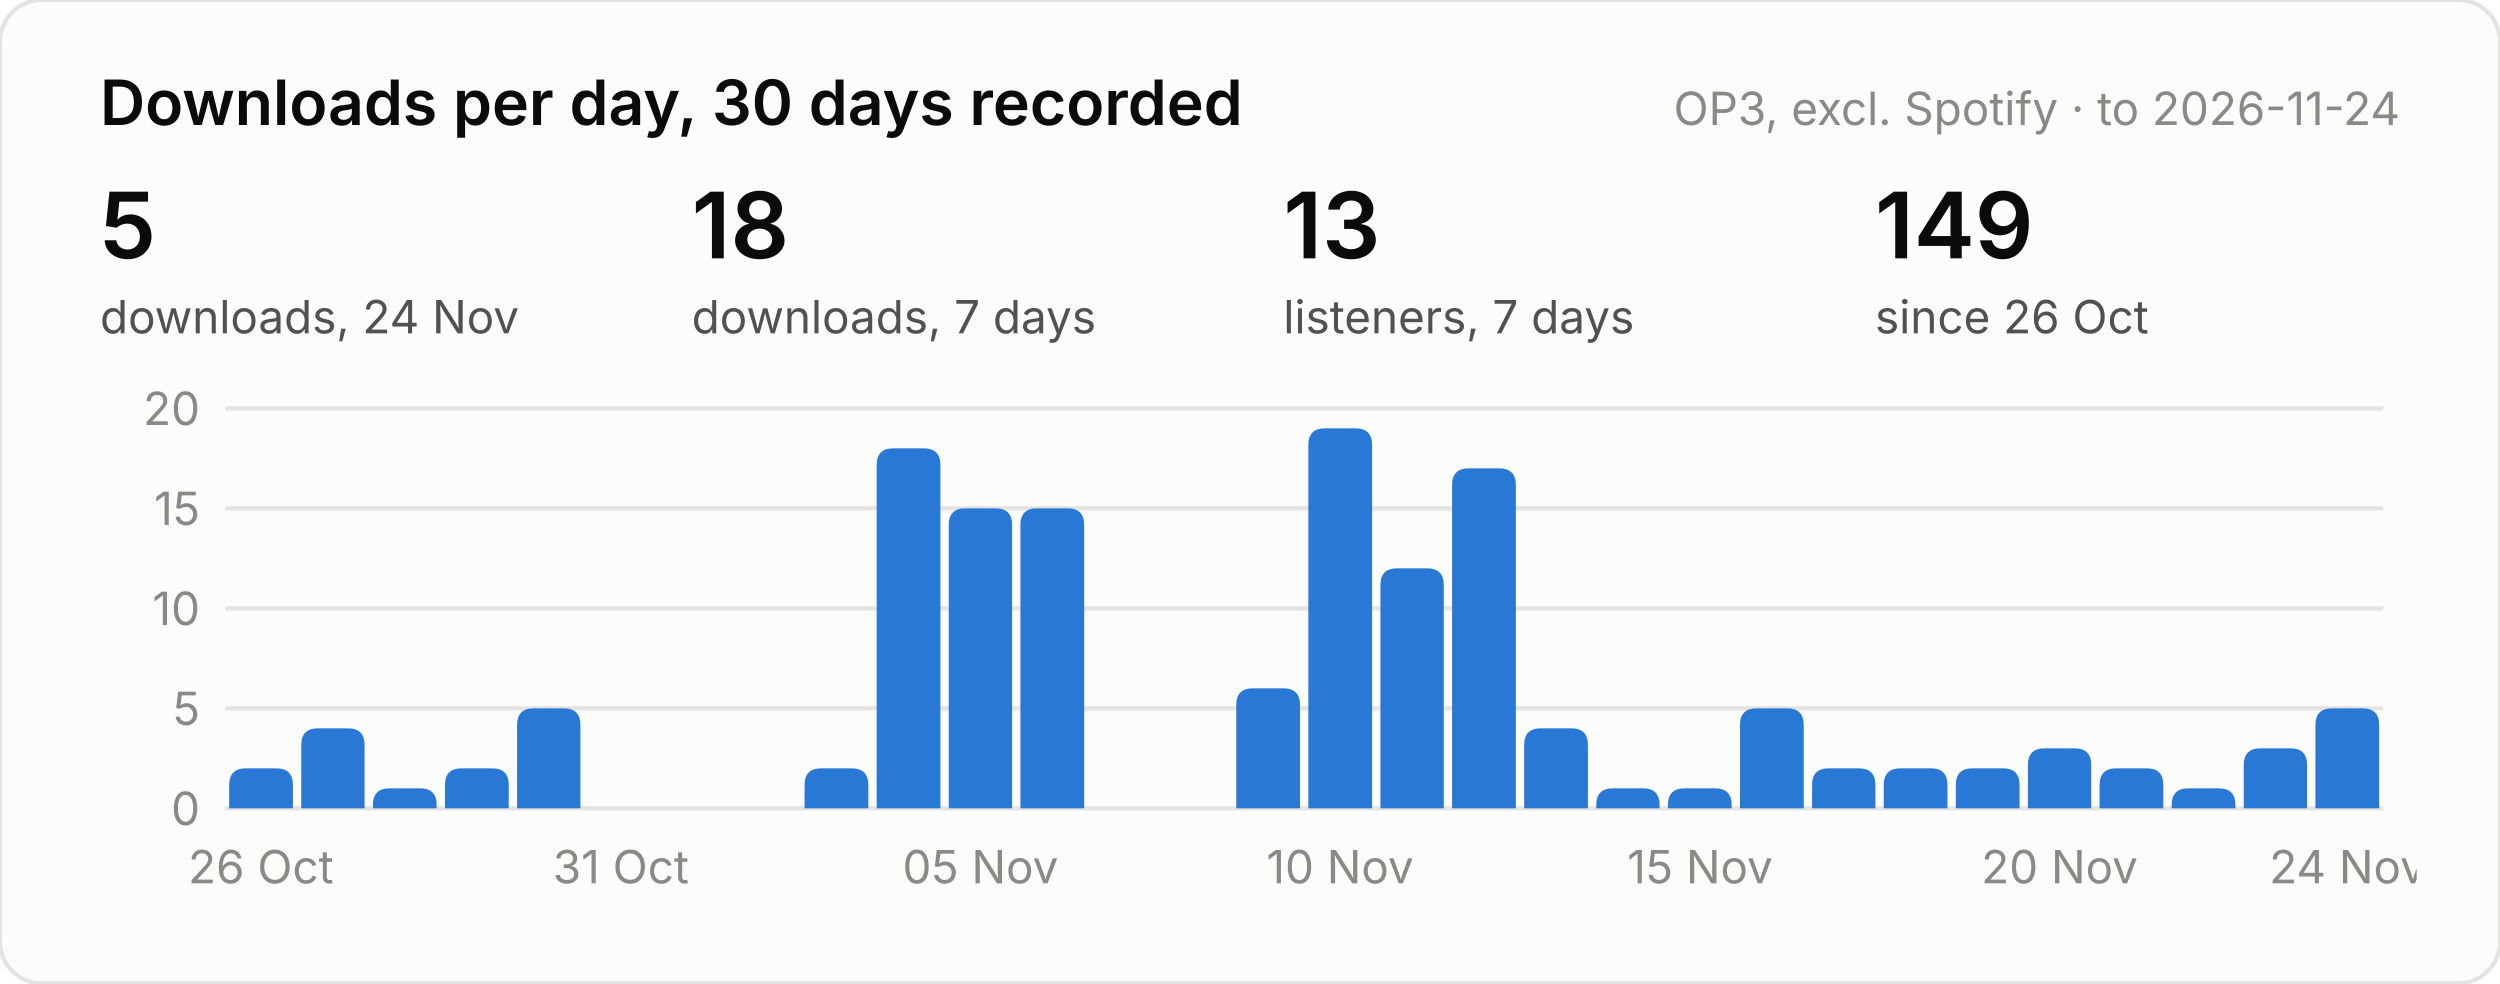
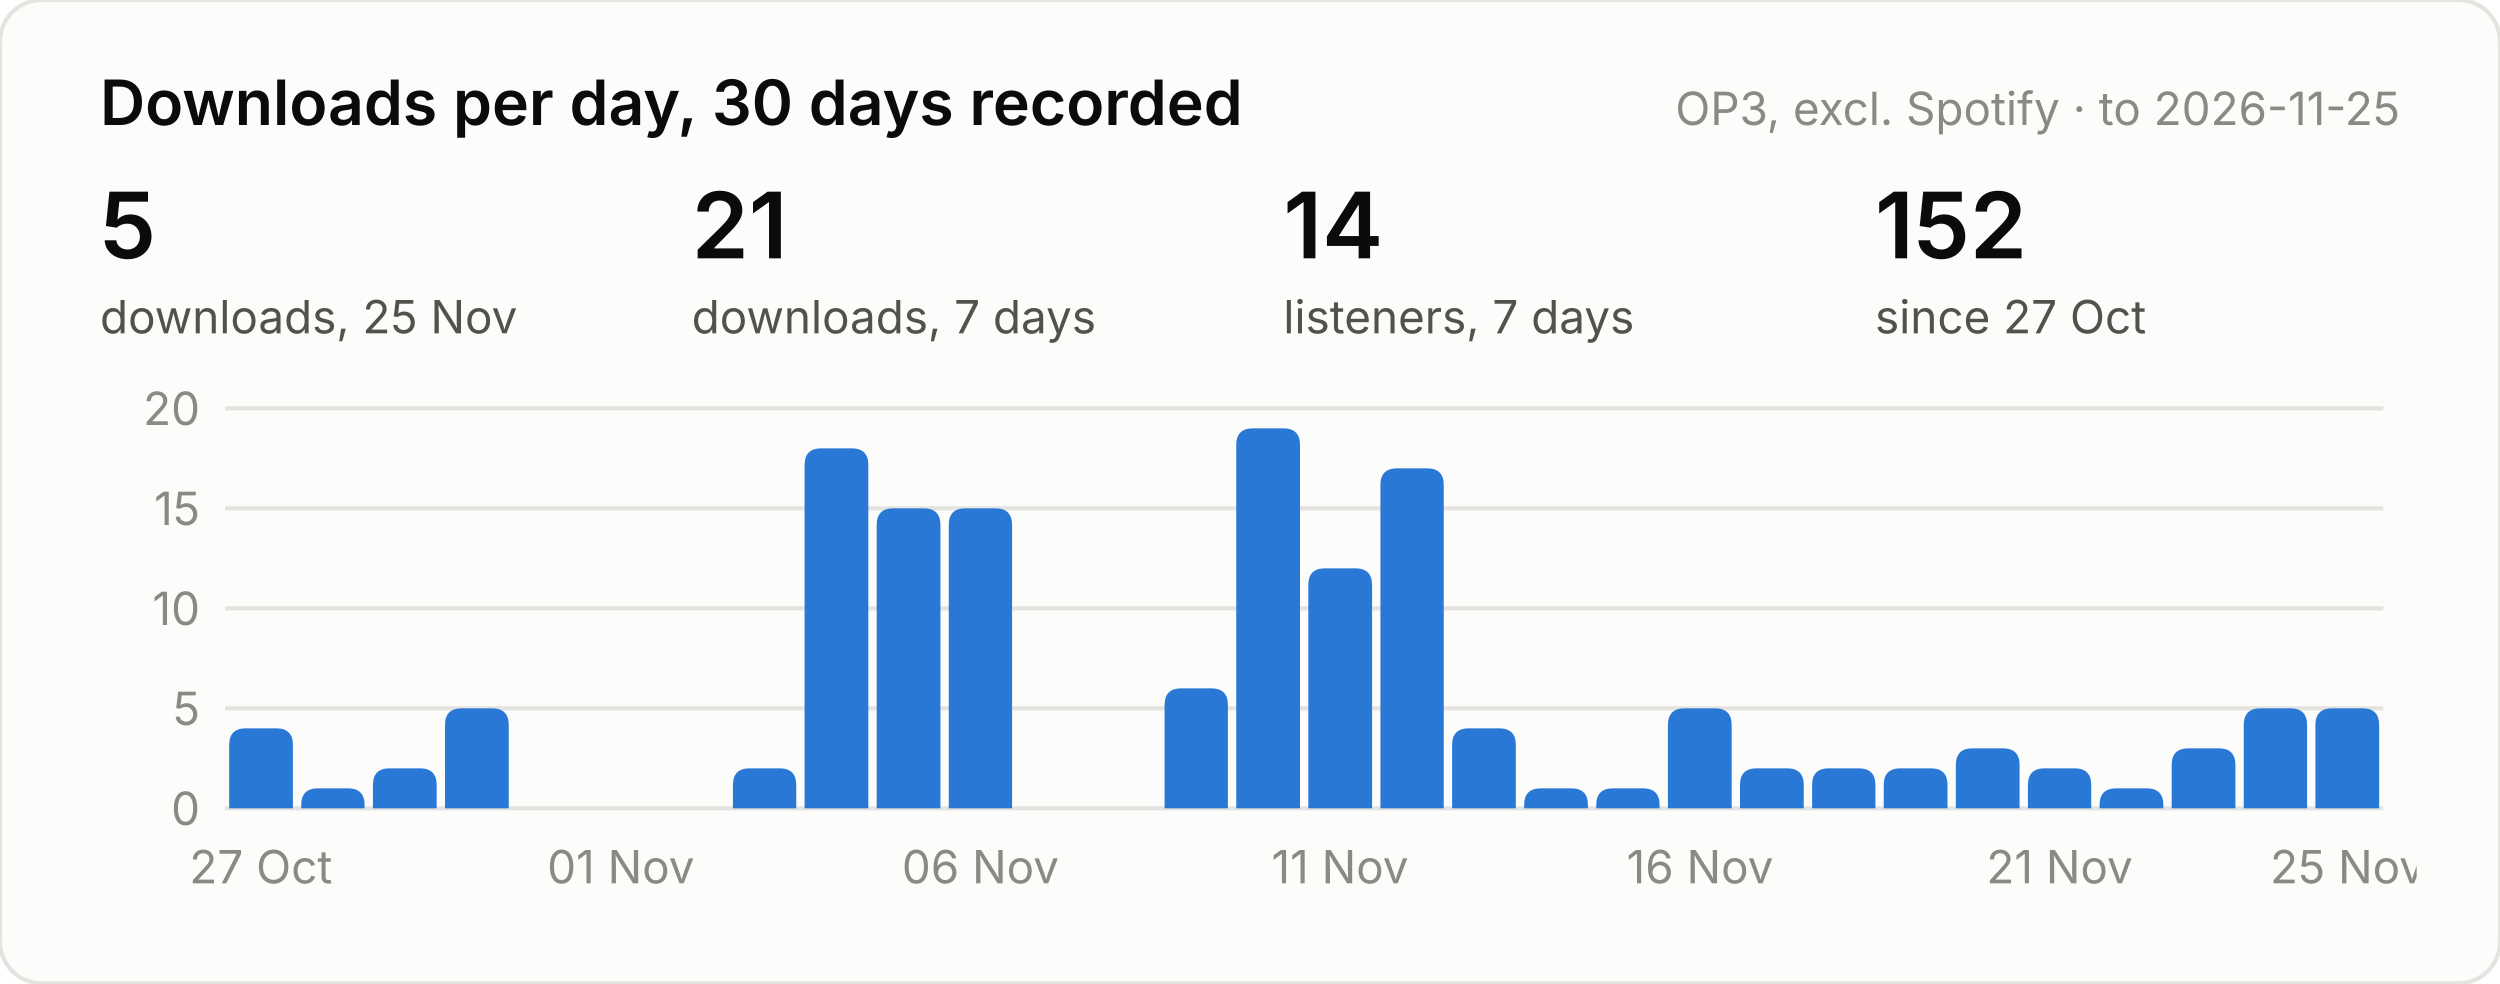
- <svg xmlns="http://www.w3.org/2000/svg" viewBox="0 0 600 236" width="600" height="236" role="img" aria-label="Podcast downloads: 18 in the last 7 days">
+ <svg xmlns="http://www.w3.org/2000/svg" viewBox="0 0 600 236" width="600" height="236" role="img" aria-label="Podcast downloads: 21 in the last 7 days">
  <style>text { font-family:system-ui,-apple-system,'Segoe UI',sans-serif; fill:#8a8984; font-size:11px; }
.h { fill:#0b0b0b; font-size:15px; font-weight:600; } .v { fill:#0b0b0b; font-size:22px; font-weight:600; }
.k { fill:#52514e; font-size:11px; } .grid { stroke:#e4e3df; } .bar { fill:#2a78d6; } .bar.today { opacity:.5; }
.gap { stroke:#8a8984; stroke-dasharray:2 2; } .hit { fill:none; }</style>
  <rect width="600" height="236" rx="10" fill="#fcfcfb" stroke="#e4e3df" />
  <text x="24" y="30" class="h">Downloads per day, 30 days recorded</text>
-   <text x="576" y="30" text-anchor="end">OP3, excl. Spotify · to 2026-11-24</text>
+   <text x="576" y="30" text-anchor="end">OP3, excl. Spotify · to 2026-11-25</text>
  <text x="24" y="62" class="v">5</text>
-   <text x="24" y="80" class="k">downloads, 24 Nov</text>
-   <text x="166" y="62" class="v">18</text>
+   <text x="24" y="80" class="k">downloads, 25 Nov</text>
+   <text x="166" y="62" class="v">21</text>
  <text x="166" y="80" class="k">downloads, 7 days</text>
-   <text x="308" y="62" class="v">13</text>
+   <text x="308" y="62" class="v">14</text>
  <text x="308" y="80" class="k">listeners, 7 days</text>
-   <text x="450" y="62" class="v">149</text>
-   <text x="450" y="80" class="k">since 26 Oct</text>
+   <text x="450" y="62" class="v">152</text>
+   <text x="450" y="80" class="k">since 27 Oct</text>
  <svg x="20" y="88" width="560" height="130" viewBox="0 0 560 130" role="img" aria-label="Downloads per day, 30 days">
    <line class="grid" x1="34" x2="552" y1="106.0" y2="106.0" />
    <text x="28" y="110.0" text-anchor="end">0</text>
    <line class="grid" x1="34" x2="552" y1="82.0" y2="82.0" />
    <text x="28" y="86.0" text-anchor="end">5</text>
    <line class="grid" x1="34" x2="552" y1="58.0" y2="58.0" />
    <text x="28" y="62.0" text-anchor="end">10</text>
    <line class="grid" x1="34" x2="552" y1="34.0" y2="34.0" />
    <text x="28" y="38.0" text-anchor="end">15</text>
    <line class="grid" x1="34" x2="552" y1="10.0" y2="10.0" />
    <text x="28" y="14.0" text-anchor="end">20</text>
    <g class="col">
      <rect class="hit" x="34.0" y="10" width="17.3" height="96" />
-       <path class="bar" d="M35.0,106.0V100.4Q35.0,96.4 39.0,96.4H46.3Q50.3,96.4 50.3,100.4V106.0Z" />
+       <path class="bar" d="M35.0,106.0V90.8Q35.0,86.8 39.0,86.8H46.3Q50.3,86.8 50.3,90.8V106.0Z" />
    </g>
-     <text x="42.6" y="124" text-anchor="middle">26 Oct</text>
+     <text x="42.6" y="124" text-anchor="middle">27 Oct</text>
    <g class="col">
      <rect class="hit" x="51.3" y="10" width="17.3" height="96" />
-       <path class="bar" d="M52.3,106.0V90.8Q52.3,86.8 56.3,86.8H63.5Q67.5,86.8 67.5,90.8V106.0Z" />
+       <path class="bar" d="M52.3,106.0V105.2Q52.3,101.2 56.3,101.2H63.5Q67.5,101.2 67.5,105.2V106.0Z" />
    </g>
    <g class="col">
      <rect class="hit" x="68.5" y="10" width="17.3" height="96" />
-       <path class="bar" d="M69.5,106.0V105.2Q69.5,101.2 73.5,101.2H80.8Q84.8,101.2 84.8,105.2V106.0Z" />
+       <path class="bar" d="M69.5,106.0V100.4Q69.5,96.4 73.5,96.4H80.8Q84.8,96.4 84.8,100.4V106.0Z" />
    </g>
    <g class="col">
      <rect class="hit" x="85.8" y="10" width="17.3" height="96" />
-       <path class="bar" d="M86.8,106.0V100.4Q86.8,96.4 90.8,96.4H98.1Q102.1,96.4 102.1,100.4V106.0Z" />
+       <path class="bar" d="M86.8,106.0V86.0Q86.8,82.0 90.8,82.0H98.1Q102.1,82.0 102.1,86.0V106.0Z" />
    </g>
    <g class="col">
      <rect class="hit" x="103.1" y="10" width="17.3" height="96" />
-       <path class="bar" d="M104.1,106.0V86.0Q104.1,82.0 108.1,82.0H115.3Q119.3,82.0 119.3,86.0V106.0Z" />
    </g>
    <g class="col">
      <rect class="hit" x="120.3" y="10" width="17.3" height="96" />
    </g>
-     <text x="129.0" y="124" text-anchor="middle">31 Oct</text>
+     <text x="129.0" y="124" text-anchor="middle">01 Nov</text>
    <g class="col">
      <rect class="hit" x="137.6" y="10" width="17.3" height="96" />
    </g>
    <g class="col">
      <rect class="hit" x="154.9" y="10" width="17.3" height="96" />
+       <path class="bar" d="M155.9,106.0V100.4Q155.9,96.4 159.9,96.4H167.1Q171.1,96.4 171.1,100.4V106.0Z" />
    </g>
    <g class="col">
      <rect class="hit" x="172.1" y="10" width="17.3" height="96" />
-       <path class="bar" d="M173.1,106.0V100.4Q173.1,96.4 177.1,96.4H184.4Q188.4,96.4 188.4,100.4V106.0Z" />
+       <path class="bar" d="M173.1,106.0V23.6Q173.1,19.6 177.1,19.6H184.4Q188.4,19.6 188.4,23.6V106.0Z" />
    </g>
    <g class="col">
      <rect class="hit" x="189.4" y="10" width="17.3" height="96" />
-       <path class="bar" d="M190.4,106.0V23.6Q190.4,19.6 194.4,19.6H201.7Q205.7,19.6 205.7,23.6V106.0Z" />
+       <path class="bar" d="M190.4,106.0V38.0Q190.4,34.0 194.4,34.0H201.7Q205.7,34.0 205.7,38.0V106.0Z" />
    </g>
    <g class="col">
      <rect class="hit" x="206.7" y="10" width="17.3" height="96" />
      <path class="bar" d="M207.7,106.0V38.0Q207.7,34.0 211.7,34.0H218.9Q222.9,34.0 222.9,38.0V106.0Z" />
    </g>
-     <text x="215.3" y="124" text-anchor="middle">05 Nov</text>
+     <text x="215.3" y="124" text-anchor="middle">06 Nov</text>
    <g class="col">
      <rect class="hit" x="223.9" y="10" width="17.3" height="96" />
-       <path class="bar" d="M224.9,106.0V38.0Q224.9,34.0 228.9,34.0H236.2Q240.2,34.0 240.2,38.0V106.0Z" />
    </g>
    <g class="col">
      <rect class="hit" x="241.2" y="10" width="17.3" height="96" />
    </g>
    <g class="col">
      <rect class="hit" x="258.5" y="10" width="17.3" height="96" />
+       <path class="bar" d="M259.5,106.0V81.2Q259.5,77.2 263.5,77.2H270.7Q274.7,77.2 274.7,81.2V106.0Z" />
    </g>
    <g class="col">
      <rect class="hit" x="275.7" y="10" width="17.3" height="96" />
-       <path class="bar" d="M276.7,106.0V81.2Q276.7,77.2 280.7,77.2H288.0Q292.0,77.2 292.0,81.2V106.0Z" />
+       <path class="bar" d="M276.7,106.0V18.8Q276.7,14.8 280.7,14.8H288.0Q292.0,14.8 292.0,18.8V106.0Z" />
    </g>
    <g class="col">
      <rect class="hit" x="293.0" y="10" width="17.3" height="96" />
-       <path class="bar" d="M294.0,106.0V18.8Q294.0,14.8 298.0,14.8H305.3Q309.3,14.8 309.3,18.8V106.0Z" />
+       <path class="bar" d="M294.0,106.0V52.4Q294.0,48.4 298.0,48.4H305.3Q309.3,48.4 309.3,52.4V106.0Z" />
    </g>
-     <text x="301.6" y="124" text-anchor="middle">10 Nov</text>
+     <text x="301.6" y="124" text-anchor="middle">11 Nov</text>
    <g class="col">
      <rect class="hit" x="310.3" y="10" width="17.3" height="96" />
-       <path class="bar" d="M311.3,106.0V52.4Q311.3,48.4 315.3,48.4H322.5Q326.5,48.4 326.5,52.4V106.0Z" />
+       <path class="bar" d="M311.3,106.0V28.4Q311.3,24.4 315.3,24.4H322.5Q326.5,24.4 326.5,28.4V106.0Z" />
    </g>
    <g class="col">
      <rect class="hit" x="327.5" y="10" width="17.3" height="96" />
-       <path class="bar" d="M328.5,106.0V28.4Q328.5,24.4 332.5,24.4H339.8Q343.8,24.4 343.8,28.4V106.0Z" />
+       <path class="bar" d="M328.5,106.0V90.8Q328.5,86.8 332.5,86.8H339.8Q343.8,86.8 343.8,90.8V106.0Z" />
    </g>
    <g class="col">
      <rect class="hit" x="344.8" y="10" width="17.3" height="96" />
-       <path class="bar" d="M345.8,106.0V90.8Q345.8,86.8 349.8,86.8H357.1Q361.1,86.8 361.1,90.8V106.0Z" />
+       <path class="bar" d="M345.8,106.0V105.2Q345.8,101.2 349.8,101.2H357.1Q361.1,101.2 361.1,105.2V106.0Z" />
    </g>
    <g class="col">
      <rect class="hit" x="362.1" y="10" width="17.3" height="96" />
      <path class="bar" d="M363.1,106.0V105.2Q363.1,101.2 367.1,101.2H374.3Q378.3,101.2 378.3,105.2V106.0Z" />
    </g>
    <g class="col">
      <rect class="hit" x="379.3" y="10" width="17.3" height="96" />
-       <path class="bar" d="M380.3,106.0V105.2Q380.3,101.2 384.3,101.2H391.6Q395.6,101.2 395.6,105.2V106.0Z" />
+       <path class="bar" d="M380.3,106.0V86.0Q380.3,82.0 384.3,82.0H391.6Q395.6,82.0 395.6,86.0V106.0Z" />
    </g>
-     <text x="388.0" y="124" text-anchor="middle">15 Nov</text>
+     <text x="388.0" y="124" text-anchor="middle">16 Nov</text>
    <g class="col">
      <rect class="hit" x="396.6" y="10" width="17.3" height="96" />
-       <path class="bar" d="M397.6,106.0V86.0Q397.6,82.0 401.6,82.0H408.9Q412.9,82.0 412.9,86.0V106.0Z" />
+       <path class="bar" d="M397.6,106.0V100.4Q397.6,96.4 401.6,96.4H408.9Q412.9,96.4 412.9,100.4V106.0Z" />
    </g>
    <g class="col">
      <rect class="hit" x="413.9" y="10" width="17.3" height="96" />
      <path class="bar" d="M414.9,106.0V100.4Q414.9,96.4 418.9,96.4H426.1Q430.1,96.4 430.1,100.4V106.0Z" />
    </g>
    <g class="col">
      <rect class="hit" x="431.1" y="10" width="17.3" height="96" />
      <path class="bar" d="M432.1,106.0V100.4Q432.1,96.4 436.1,96.4H443.4Q447.4,96.4 447.4,100.4V106.0Z" />
    </g>
    <g class="col">
      <rect class="hit" x="448.4" y="10" width="17.3" height="96" />
-       <path class="bar" d="M449.4,106.0V100.4Q449.4,96.4 453.4,96.4H460.7Q464.7,96.4 464.7,100.4V106.0Z" />
+       <path class="bar" d="M449.4,106.0V95.6Q449.4,91.6 453.4,91.6H460.7Q464.7,91.6 464.7,95.6V106.0Z" />
    </g>
    <g class="col">
      <rect class="hit" x="465.7" y="10" width="17.3" height="96" />
-       <path class="bar" d="M466.7,106.0V95.6Q466.7,91.6 470.7,91.6H477.9Q481.9,91.6 481.9,95.6V106.0Z" />
+       <path class="bar" d="M466.7,106.0V100.4Q466.7,96.4 470.7,96.4H477.9Q481.9,96.4 481.9,100.4V106.0Z" />
    </g>
-     <text x="474.3" y="124" text-anchor="middle">20 Nov</text>
+     <text x="474.3" y="124" text-anchor="middle">21 Nov</text>
    <g class="col">
      <rect class="hit" x="482.9" y="10" width="17.3" height="96" />
-       <path class="bar" d="M483.9,106.0V100.4Q483.9,96.4 487.9,96.4H495.2Q499.2,96.4 499.2,100.4V106.0Z" />
+       <path class="bar" d="M483.9,106.0V105.2Q483.9,101.2 487.9,101.2H495.2Q499.2,101.2 499.2,105.2V106.0Z" />
    </g>
    <g class="col">
      <rect class="hit" x="500.2" y="10" width="17.3" height="96" />
-       <path class="bar" d="M501.2,106.0V105.2Q501.2,101.2 505.2,101.2H512.5Q516.5,101.2 516.5,105.2V106.0Z" />
+       <path class="bar" d="M501.2,106.0V95.6Q501.2,91.6 505.2,91.6H512.5Q516.5,91.6 516.5,95.6V106.0Z" />
    </g>
    <g class="col">
      <rect class="hit" x="517.5" y="10" width="17.3" height="96" />
-       <path class="bar" d="M518.5,106.0V95.6Q518.5,91.6 522.5,91.6H529.7Q533.7,91.6 533.7,95.6V106.0Z" />
+       <path class="bar" d="M518.5,106.0V86.0Q518.5,82.0 522.5,82.0H529.7Q533.7,82.0 533.7,86.0V106.0Z" />
    </g>
    <g class="col">
      <rect class="hit" x="534.7" y="10" width="17.3" height="96" />
      <path class="bar" d="M535.7,106.0V86.0Q535.7,82.0 539.7,82.0H547.0Q551.0,82.0 551.0,86.0V106.0Z" />
    </g>
-     <text x="543.4" y="124" text-anchor="middle">24 Nov</text>
+     <text x="543.4" y="124" text-anchor="middle">25 Nov</text>
  </svg>
</svg>
